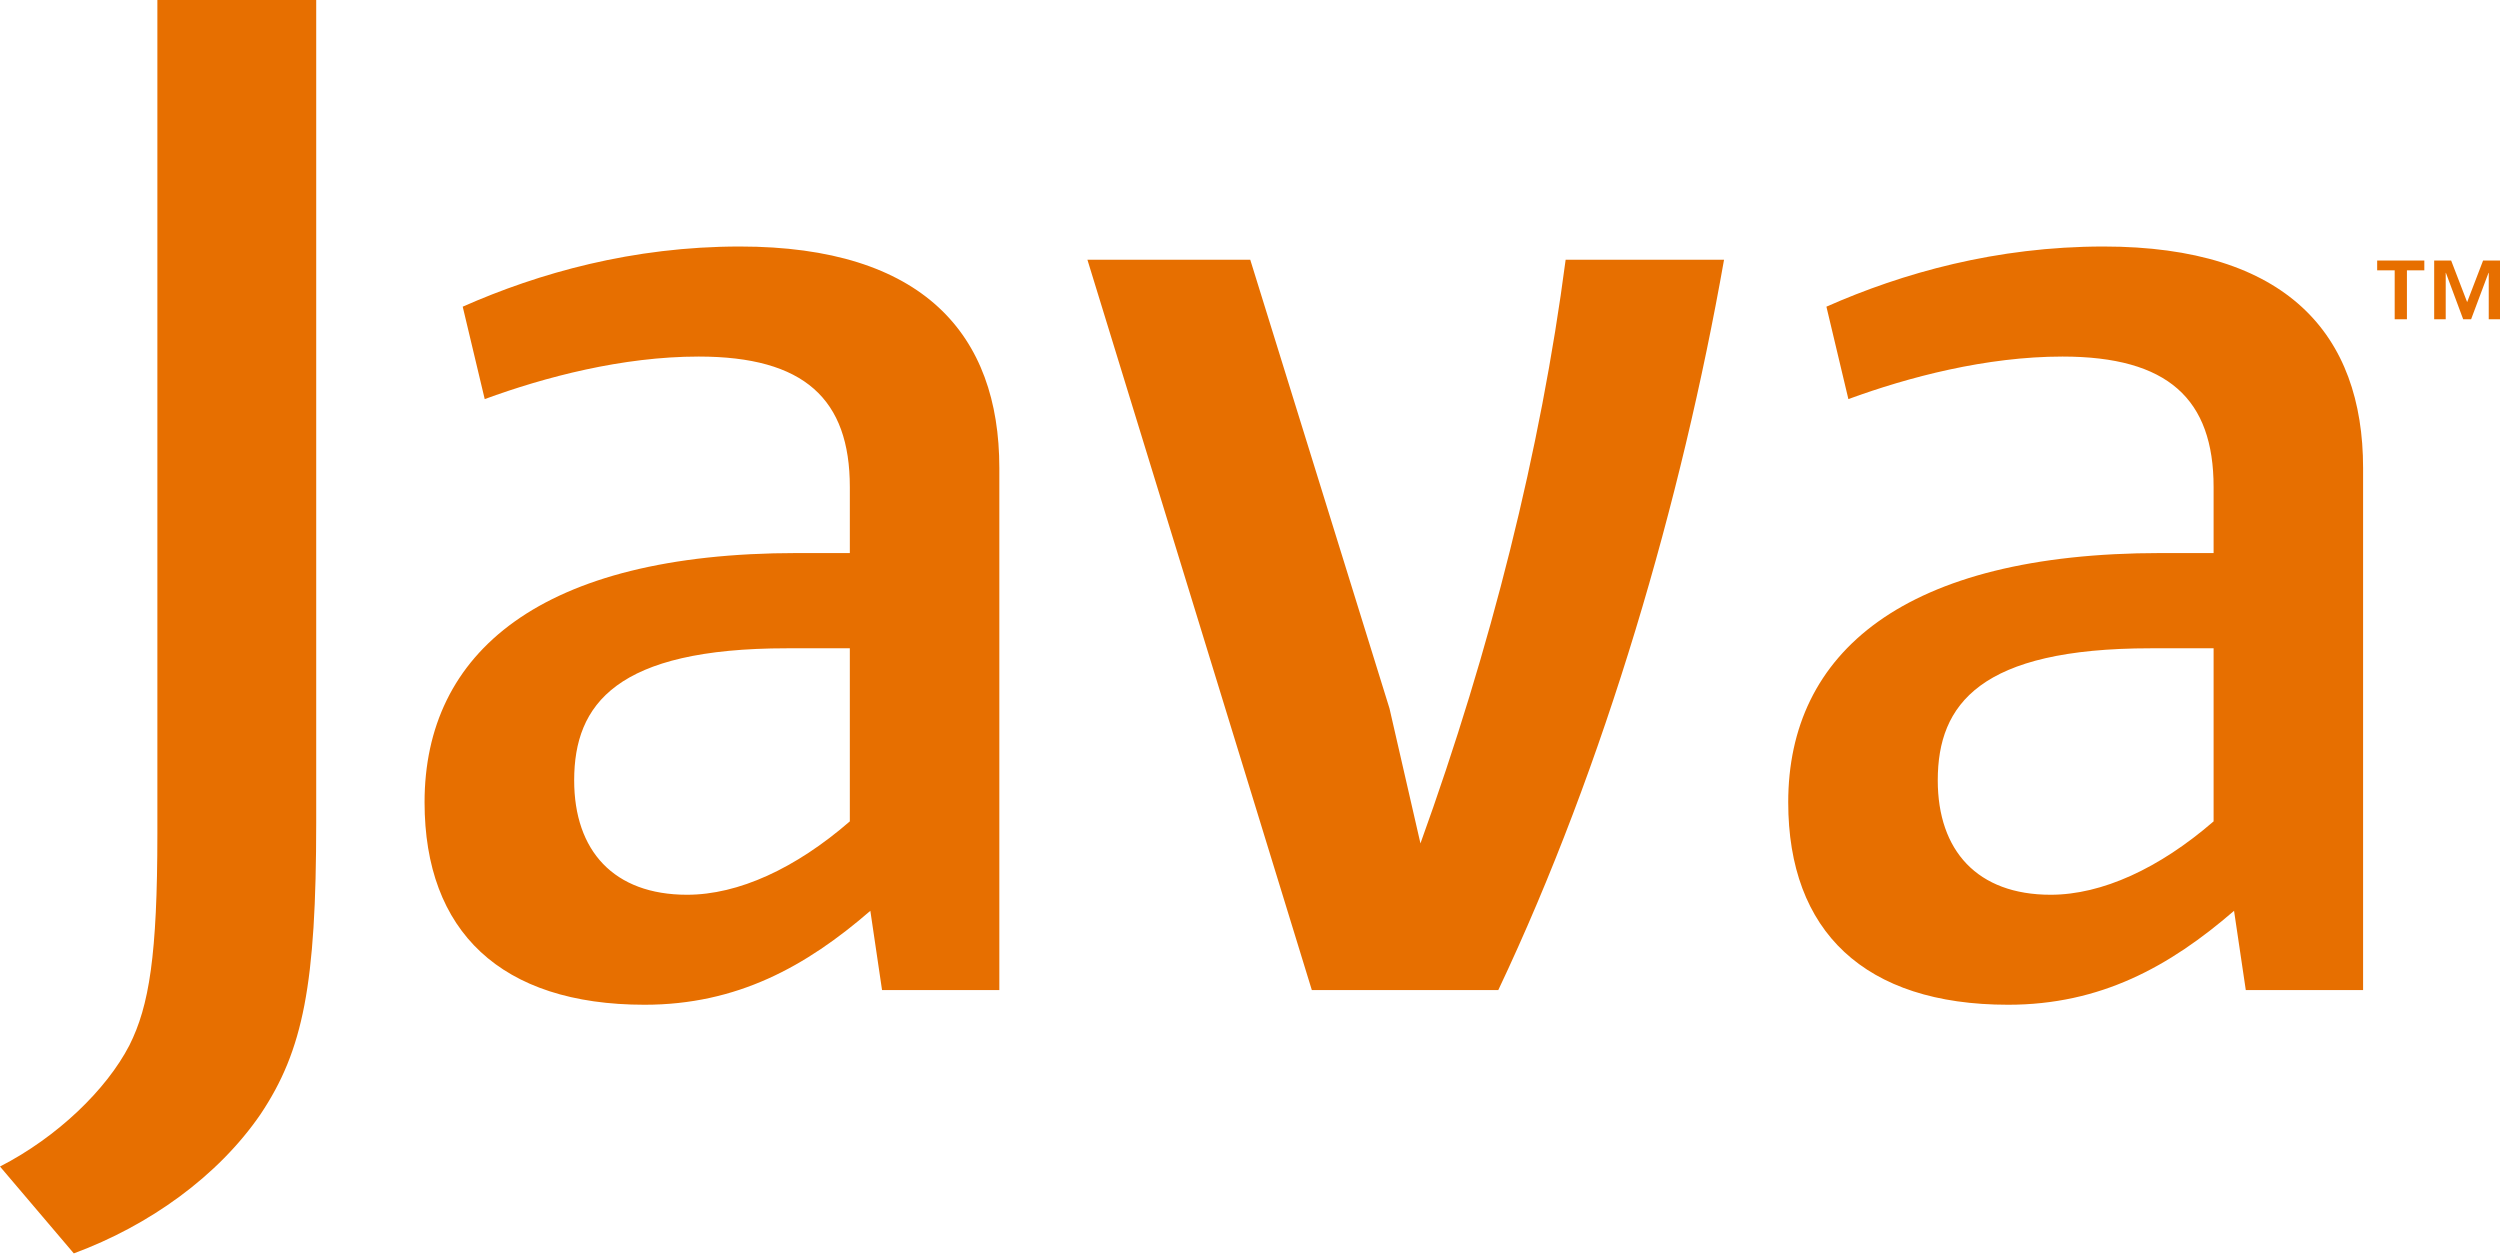
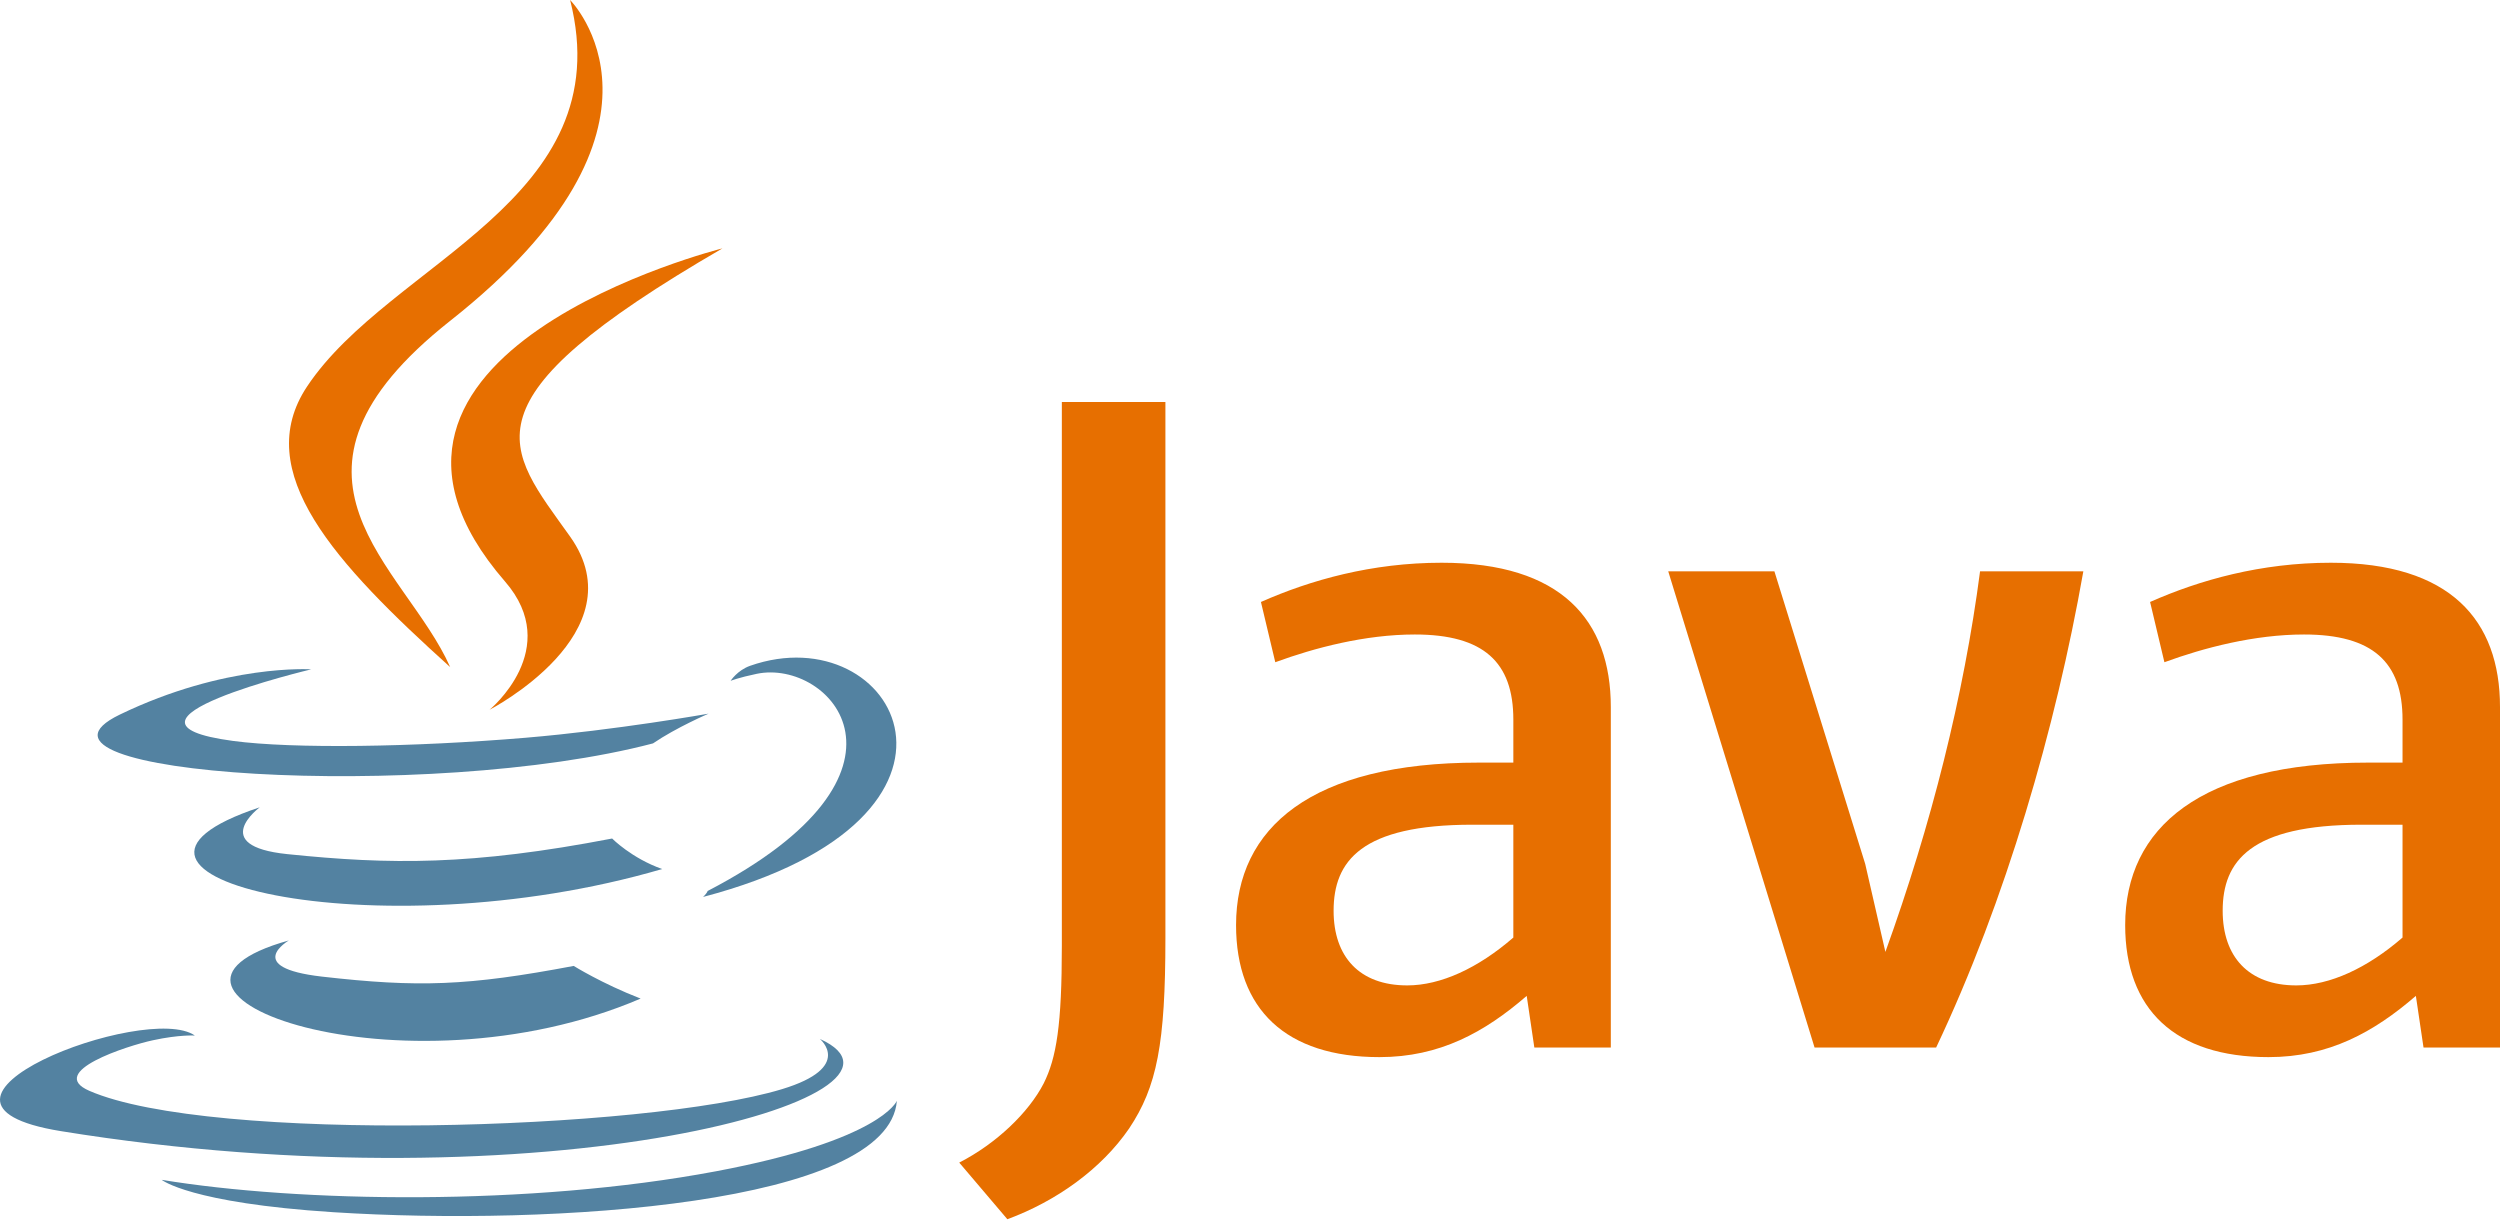
- <svg xmlns="http://www.w3.org/2000/svg" version="1.1" id="Layer_1" x="0px" y="0px" width="290.828" height="145.809" viewBox="0 0 290.828 145.809" xml:space="preserve">
+ <svg xmlns="http://www.w3.org/2000/svg" version="1.1" id="Layer_1" x="0px" y="0px" width="446.047" height="217.535" viewBox="0 0 446.047 217.535" xml:space="preserve">
  <defs id="defs31" />
-   <path style="fill:#e76f00" d="m 278.577,31.449 h -2.038 v -1.14 h 5.486 v 1.14 h -2.024 v 5.688 h -1.424 v -5.688 z m 10.942,0.297 h -0.032 l -2.019,5.392 h -0.924 l -2.006,-5.392 h -0.025 v 5.392 h -1.342 V 30.31 h 1.975 l 1.86,4.835 1.854,-4.835 h 1.968 v 6.828 h -1.31 v -5.392 z" id="path3" />
-   <path style="fill:#e76f00" d="m 98.862,95.552 c -6.303,5.467 -12.96,8.536 -18.934,8.536 -8.527,0 -13.134,-5.113 -13.134,-13.314 0,-8.871 4.936,-15.357 24.739,-15.357 h 7.328 v 20.135 m 17.393,19.623 V 54.433 c 0,-15.517 -8.85,-25.756 -30.188,-25.756 -12.457,0 -23.369,3.076 -32.238,6.999 l 2.56,10.752 c 6.983,-2.563 16.022,-4.949 24.894,-4.949 12.292,0 17.58,4.949 17.58,15.181 v 7.677 h -6.135 c -29.865,0 -43.337,11.593 -43.337,28.994 0,15.017 8.878,23.553 25.594,23.553 10.745,0 18.766,-4.436 26.264,-10.928 l 1.361,9.22 h 13.645 z" id="path21" />
-   <path style="fill:#e76f00" d="M 174.298,115.175 H 152.606 L 126.5,30.215 h 18.943 l 16.199,52.2 3.601,15.699 c 8.195,-22.698 13.991,-45.726 16.89,-67.899 h 18.427 c -4.937,27.977 -13.821,58.685 -26.262,84.96" id="path23" />
-   <path style="fill:#e76f00" d="m 257.511,95.552 c -6.315,5.467 -12.984,8.536 -18.958,8.536 -8.512,0 -13.131,-5.113 -13.131,-13.314 0,-8.871 4.948,-15.357 24.749,-15.357 h 7.34 v 20.135 m 17.39,19.623 V 54.433 c 0,-15.517 -8.872,-25.756 -30.185,-25.756 -12.466,0 -23.382,3.076 -32.247,6.999 l 2.556,10.752 c 6.986,-2.563 16.042,-4.949 24.907,-4.949 12.283,0 17.579,4.949 17.579,15.181 v 7.677 h -6.145 c -29.874,0 -43.34,11.593 -43.34,28.994 0,15.017 8.871,23.553 25.584,23.553 10.751,0 18.769,-4.436 26.28,-10.928 l 1.366,9.22 h 13.645 z" id="path25" />
-   <path style="fill:#e76f00" d="m 30.32,129.603 c -4.958,7.239 -12.966,12.966 -21.733,16.206 L 0,135.704 c 6.673,-3.424 12.396,-8.954 15.055,-14.105 2.3,-4.581 3.252,-10.485 3.252,-24.604 V 0 h 18.478 v 95.666 c -10e-4,18.876 -1.51,26.501 -6.465,33.937" id="path27" />
+   <path style="fill:#e76f00" d="m 270.008,167.278 c -6.303,5.467 -12.96,8.536 -18.934,8.536 -8.527,0 -13.134,-5.113 -13.134,-13.314 0,-8.871 4.936,-15.357 24.739,-15.357 h 7.328 v 20.135 m 17.393,19.623 v -60.742 c 0,-15.517 -8.85,-25.756 -30.188,-25.756 -12.457,0 -23.369,3.076 -32.238,6.999 l 2.56,10.752 c 6.983,-2.563 16.022,-4.949 24.894,-4.949 12.292,0 17.58,4.949 17.58,15.181 v 7.677 h -6.135 c -29.865,0 -43.337,11.593 -43.337,28.994 0,15.017 8.878,23.553 25.594,23.553 10.745,0 18.766,-4.436 26.264,-10.928 l 1.361,9.22 h 13.645 z" id="path21" />
+   <path style="fill:#e76f00" d="m 345.444,186.901 h -21.692 l -26.106,-84.96 h 18.943 l 16.199,52.2 3.601,15.699 c 8.195,-22.698 13.991,-45.726 16.89,-67.899 h 18.427 c -4.937,27.977 -13.821,58.685 -26.262,84.96" id="path23" />
+   <path style="fill:#e76f00" d="m 428.657,167.278 c -6.315,5.467 -12.984,8.536 -18.958,8.536 -8.512,0 -13.131,-5.113 -13.131,-13.314 0,-8.871 4.948,-15.357 24.749,-15.357 h 7.34 v 20.135 m 17.39,19.623 v -60.742 c 0,-15.517 -8.872,-25.756 -30.185,-25.756 -12.466,0 -23.382,3.076 -32.247,6.999 l 2.556,10.752 c 6.986,-2.563 16.042,-4.949 24.907,-4.949 12.283,0 17.579,4.949 17.579,15.181 v 7.677 h -6.145 c -29.874,0 -43.34,11.593 -43.34,28.994 0,15.017 8.871,23.553 25.584,23.553 10.751,0 18.769,-4.436 26.28,-10.928 l 1.366,9.22 h 13.645 z" id="path25" />
+   <path style="fill:#e76f00" d="m 201.466,201.329 c -4.958,7.239 -12.966,12.966 -21.733,16.206 l -8.587,-10.105 c 6.673,-3.424 12.396,-8.954 15.055,-14.105 2.3,-4.581 3.252,-10.485 3.252,-24.604 V 71.726 h 18.478 v 95.666 c -10e-4,18.876 -1.51,26.501 -6.465,33.937" id="path27" />
+   <g id="g3009" transform="matrix(0.5847917,0,0,0.5847917,-8.511788,-2.572499)">
+     <path id="path2987" d="m 102.681,291.324 c 0,0 -14.178,8.245 10.09,11.035 29.4,3.354 44.426,2.873 76.825,-3.259 0,0 8.518,5.341 20.414,9.967 -72.63,31.128 -164.376,-1.803 -107.329,-17.743" style="fill:#5382a1" />
+     <path id="path2989" d="m 93.806,250.704 c 0,0 -15.902,11.771 8.384,14.283 31.406,3.24 56.208,3.505 99.125,-4.759 0,0 5.936,6.018 15.27,9.309 -87.814,25.678 -185.623,2.025 -122.779,-18.833" style="fill:#5382a1" />
+     <path id="path2991" d="m 168.625,181.799 c 17.896,20.604 -4.702,39.145 -4.702,39.145 0,0 45.441,-23.458 24.572,-52.833 -19.491,-27.394 -34.438,-41.005 46.479,-87.934 0,0 -127.013,31.722 -66.349,101.622" style="fill:#e76f00" />
+     <path id="path2993" d="m 264.684,321.369 c 0,0 10.492,8.645 -11.555,15.333 -41.923,12.7 -174.488,16.535 -211.314,0.506 -13.238,-5.759 11.587,-13.751 19.396,-15.428 8.144,-1.766 12.798,-1.437 12.798,-1.437 -14.722,-10.371 -95.157,20.364 -40.857,29.166 148.084,24.015 269.943,-10.814 231.532,-28.14" style="fill:#5382a1" />
+     <path id="path2995" d="m 109.499,208.617 c 0,0 -67.431,16.016 -23.879,21.832 18.389,2.462 55.047,1.905 89.193,-0.956 27.906,-2.354 55.927,-7.359 55.927,-7.359 0,0 -9.84,4.214 -16.959,9.075 -68.475,18.009 -200.756,9.631 -162.674,-8.79 32.206,-15.568 58.392,-13.802 58.392,-13.802" style="fill:#5382a1" />
+     <path id="path2997" d="m 230.462,276.231 c 69.608,-36.171 37.424,-70.931 14.96,-66.248 -5.506,1.146 -7.961,2.139 -7.961,2.139 0,0 2.044,-3.202 5.948,-4.588 44.441,-15.624 78.619,46.081 -14.346,70.52 0,0.001 1.077,-0.962 1.399,-1.823" style="fill:#5382a1" />
+     <path id="path2999" d="m 188.495,4.399 c 0,0 38.55,38.563 -36.563,97.862 -60.233,47.568 -13.735,74.69 -0.025,105.678 C 116.748,176.217 90.946,148.292 108.256,122.302 133.663,84.151 204.049,65.654 188.495,4.399" style="fill:#e76f00" />
+     <path id="path3001" d="m 116.339,374.246 c 66.815,4.277 169.417,-2.373 171.847,-33.988 0,0 -4.671,11.985 -55.219,21.503 -57.028,10.732 -127.364,9.479 -169.081,2.601 10e-4,-0.001 8.54,7.068 52.453,9.884" style="fill:#5382a1" />
+   </g>
</svg>
